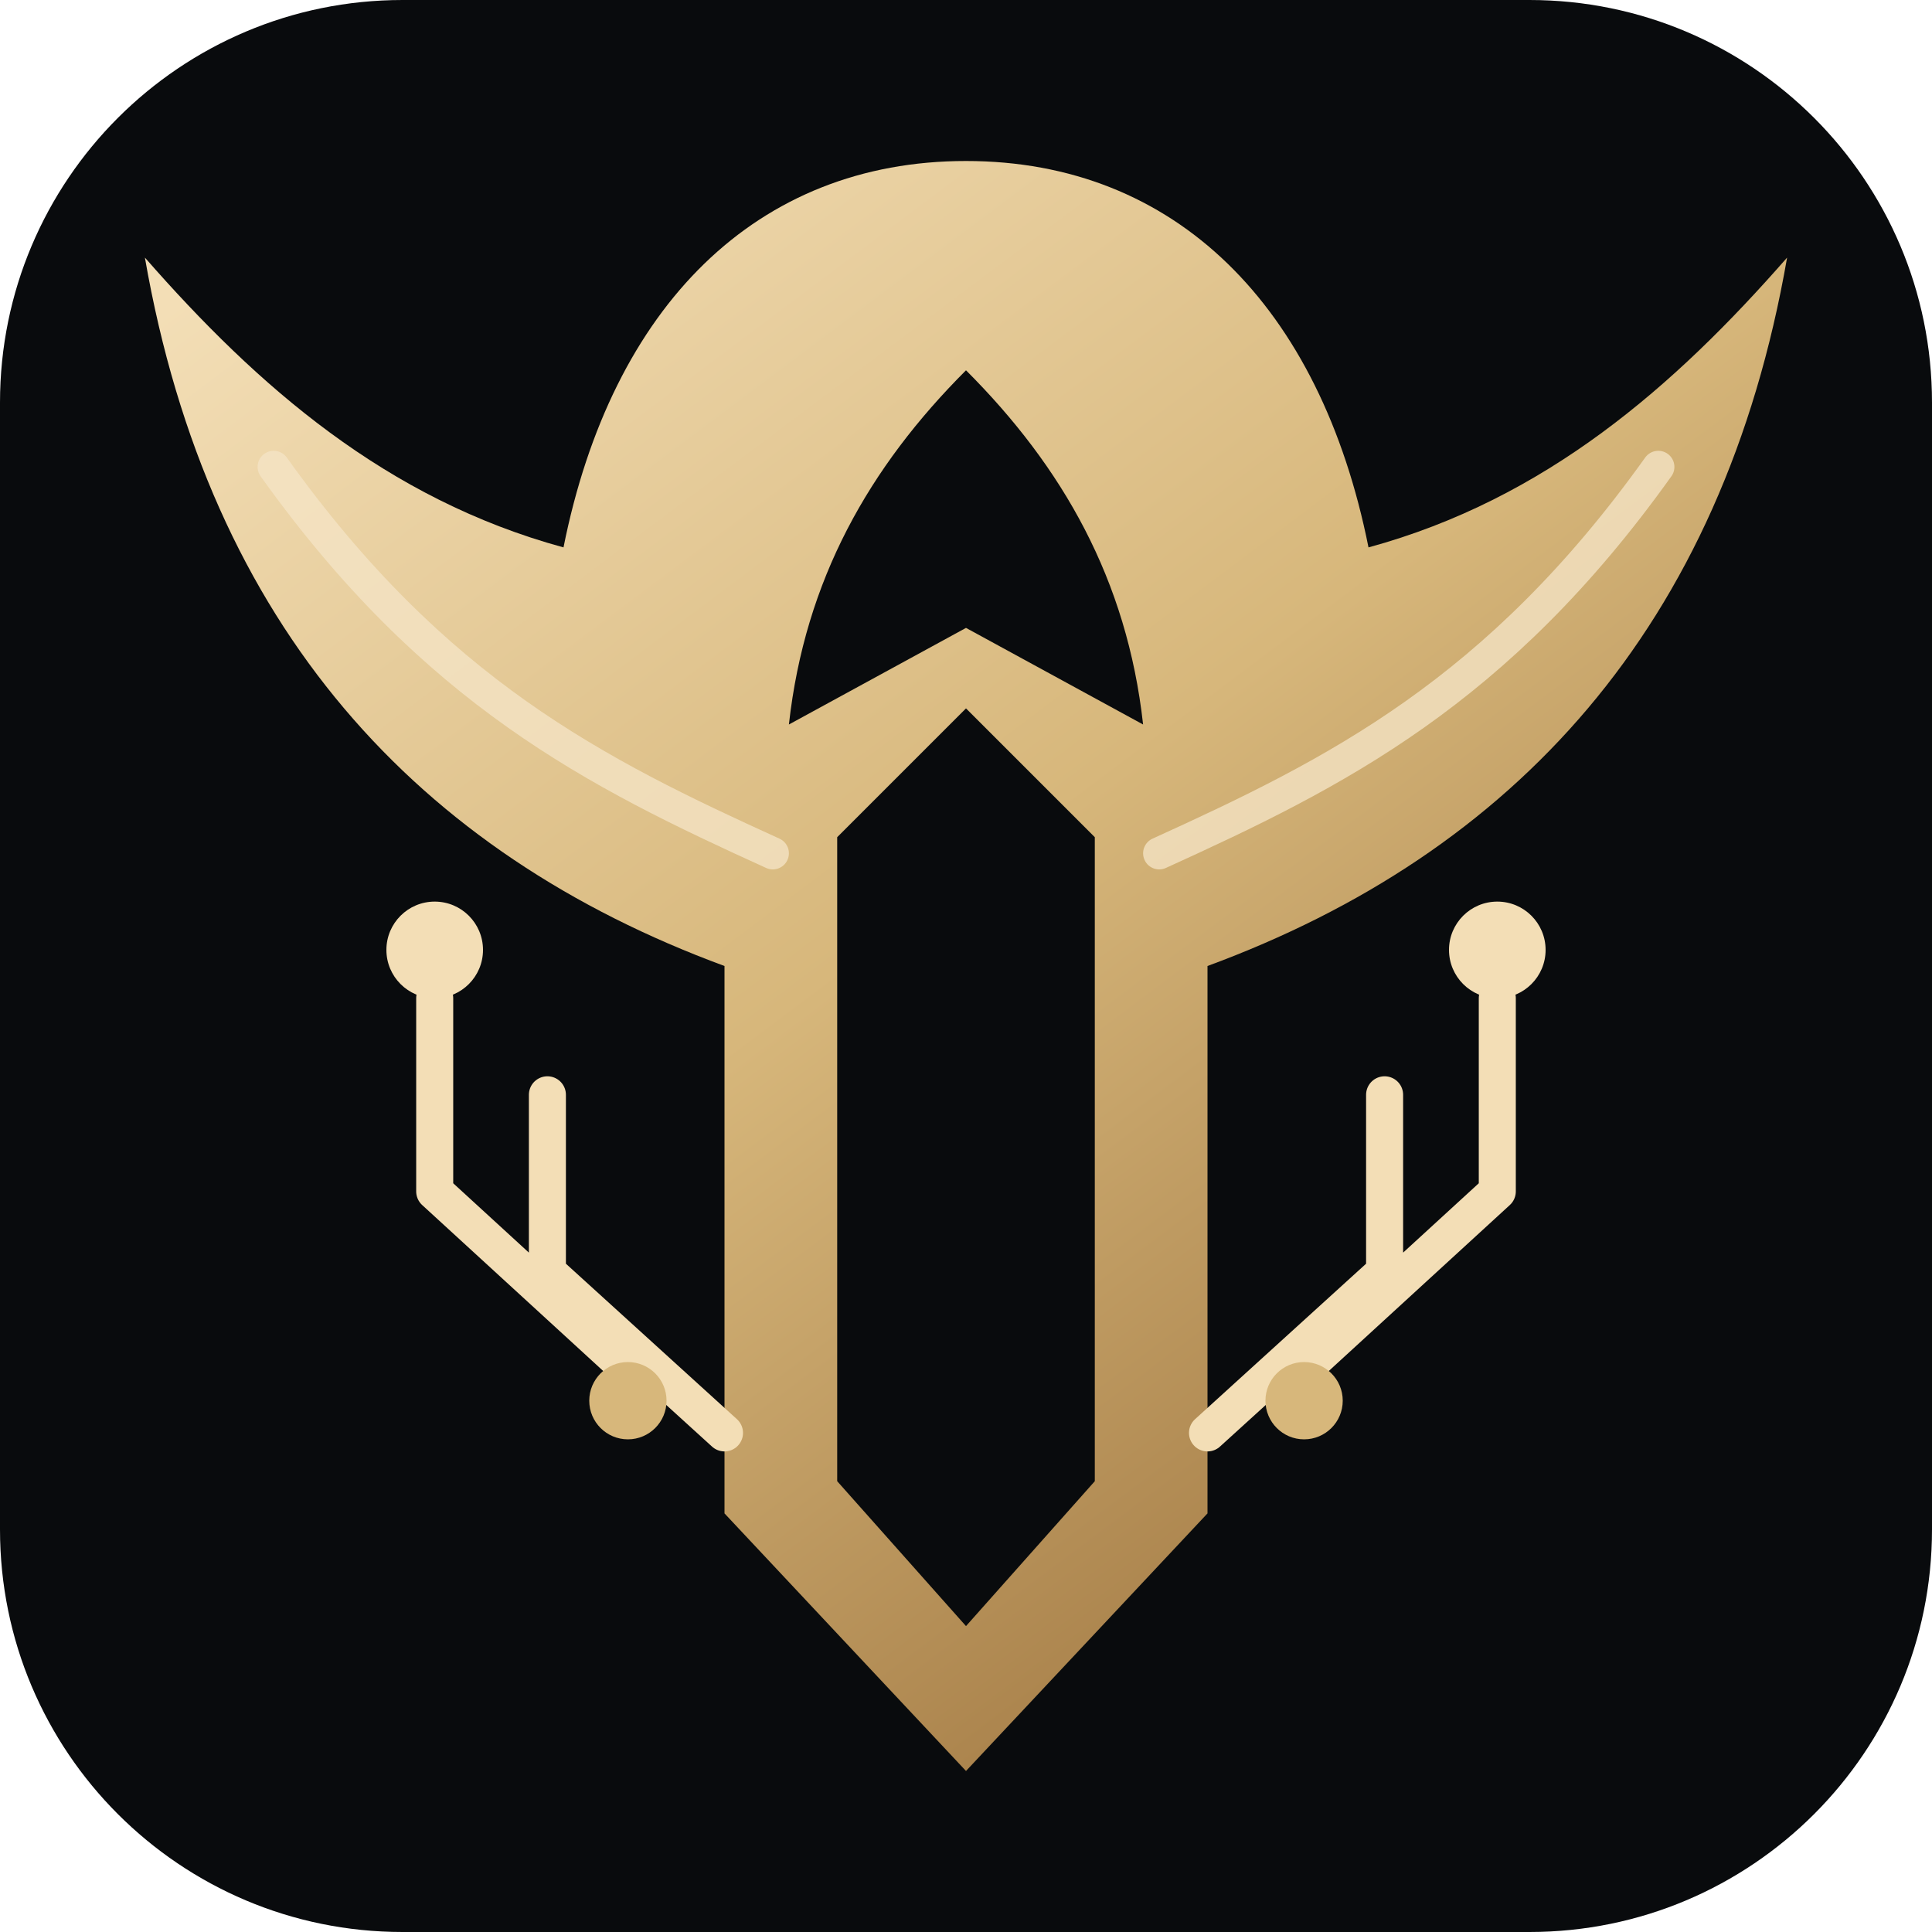
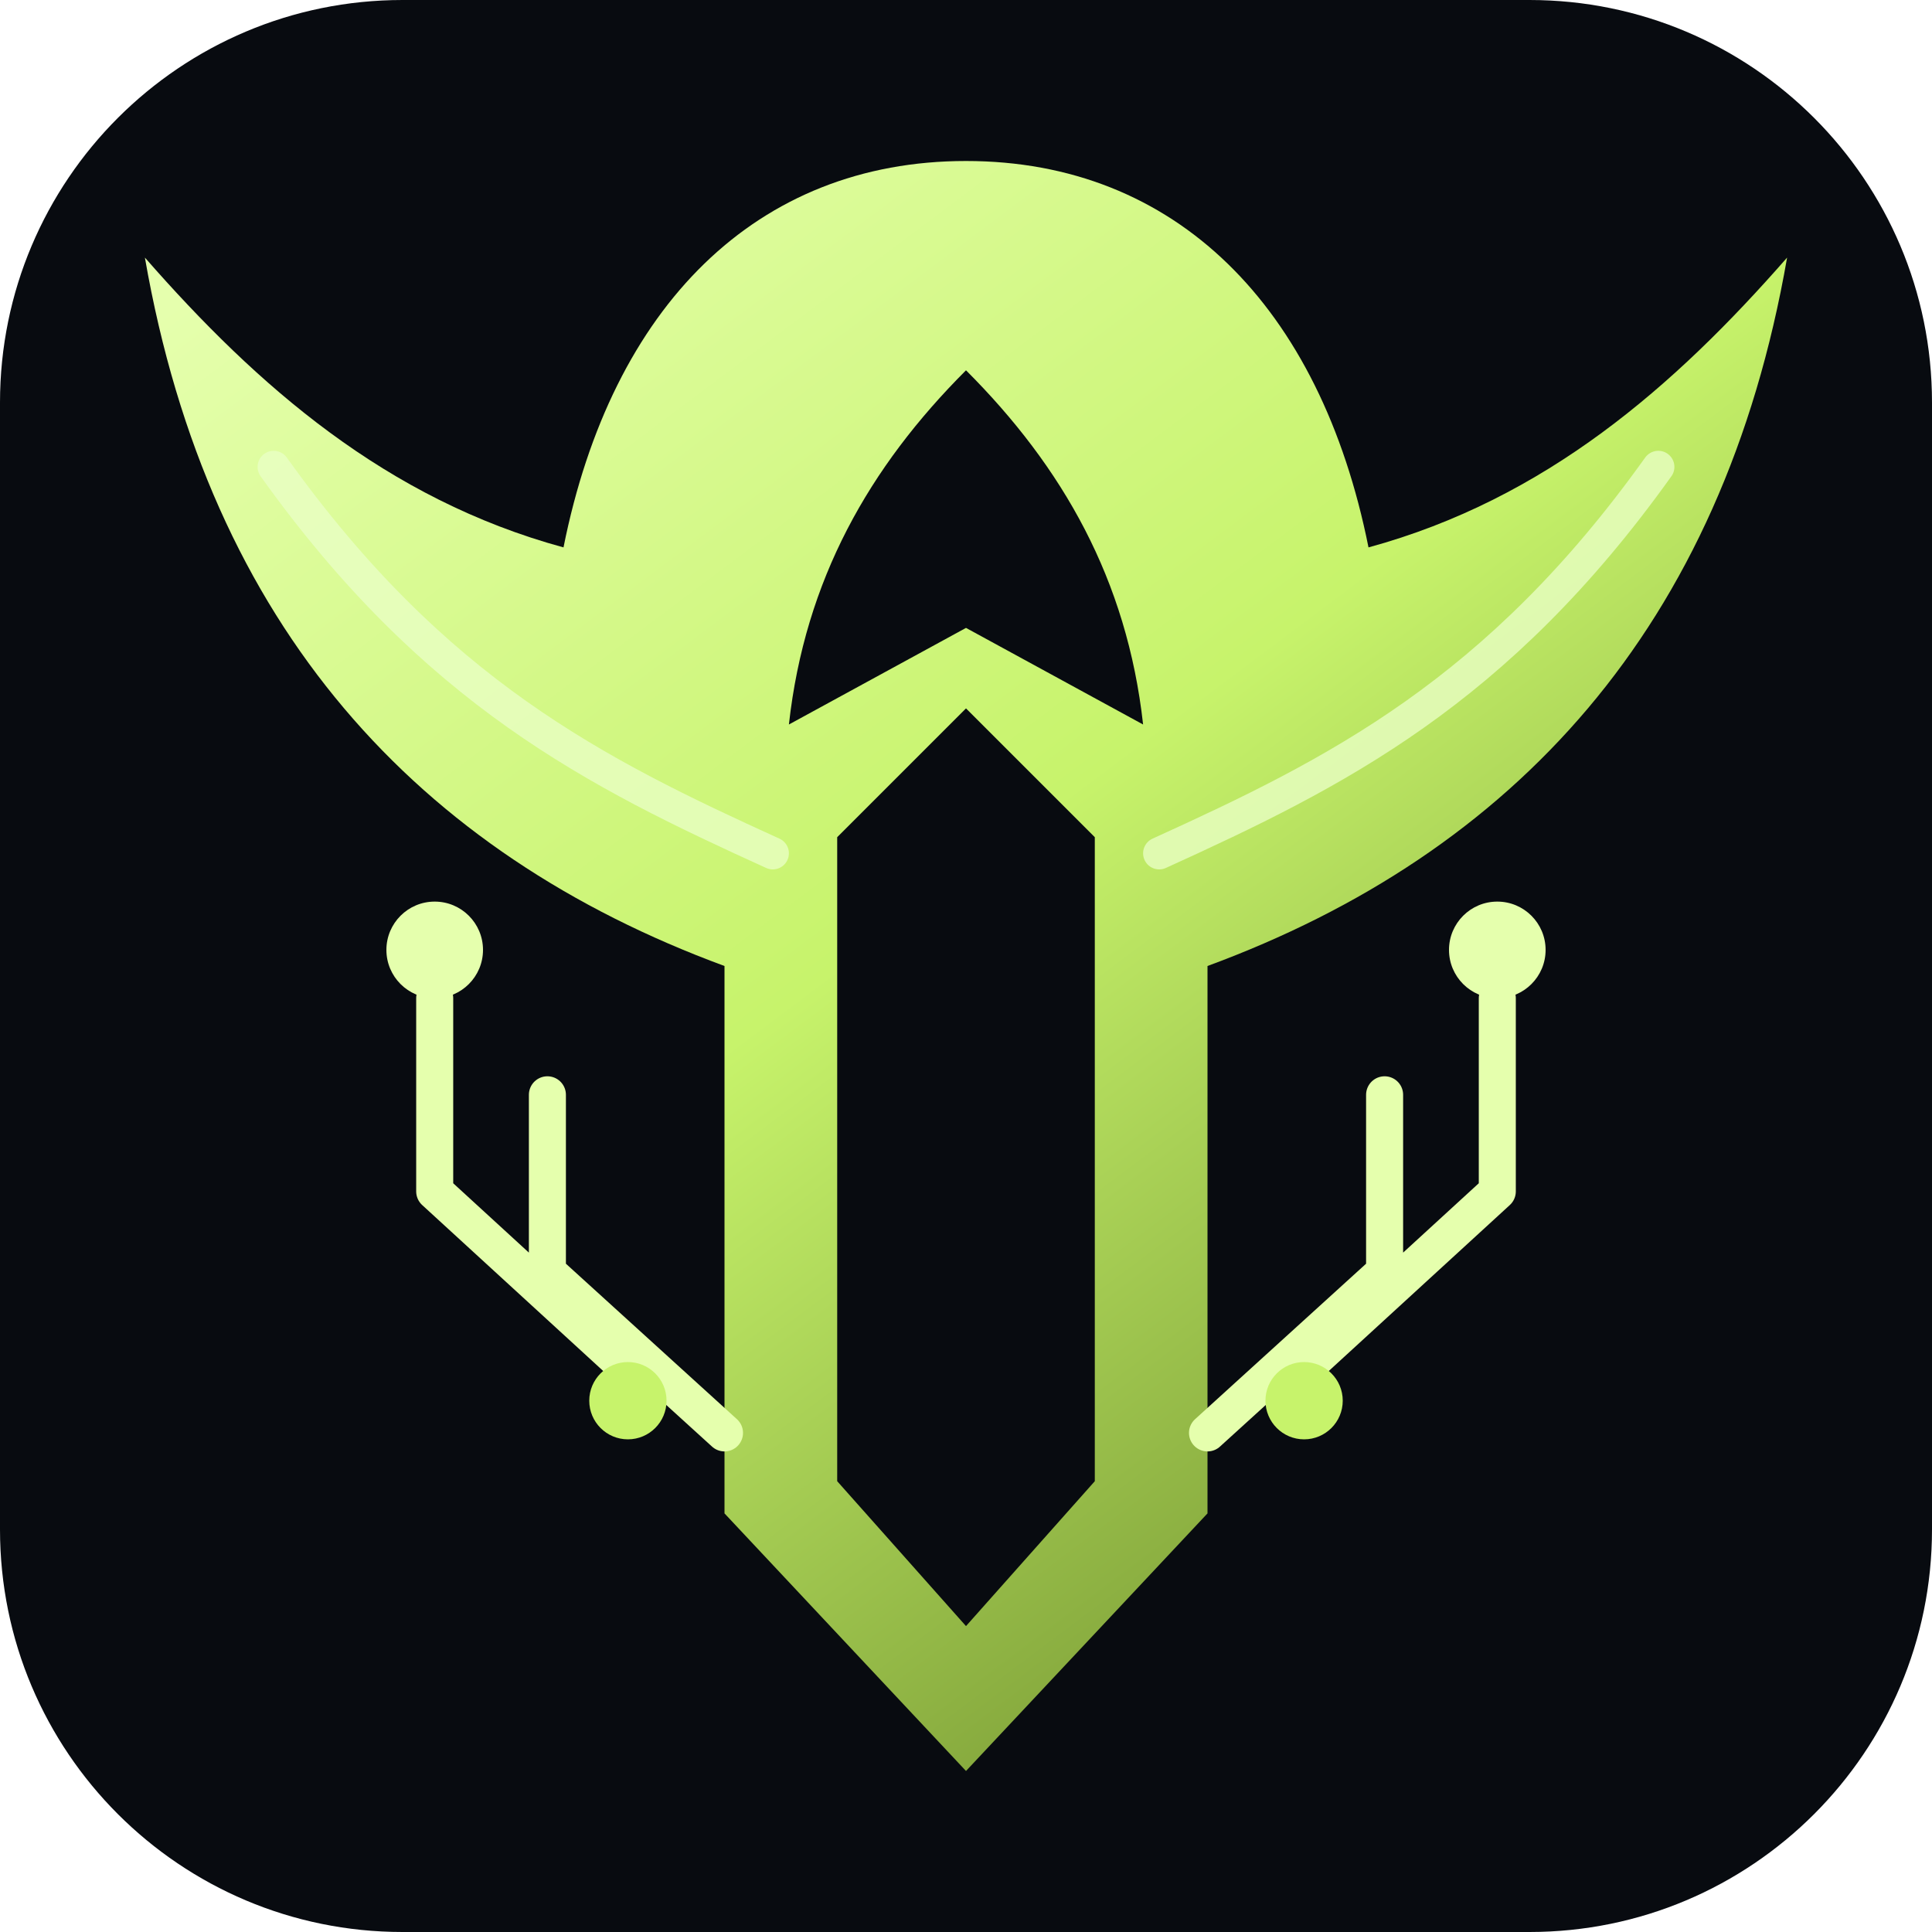
<svg xmlns="http://www.w3.org/2000/svg" viewBox="0 0 120 120" fill="none">
  <defs>
-     <linearGradient id="g" x1="20" y1="12" x2="92" y2="108" gradientUnits="userSpaceOnUse">
-       <stop stop-color="#F3DEB6" />
-       <stop offset=".48" stop-color="#D7B77B" />
-       <stop offset="1" stop-color="#9B713C" />
+     <linearGradient id="spectrum" x1="20" y1="12" x2="92" y2="108" gradientUnits="userSpaceOnUse">
+       <stop stop-color="#E5FFAD" />
+       <stop offset=".48" stop-color="#C7F36B" />
+       <stop offset="1" stop-color="#6F8F2D" />
    </linearGradient>
  </defs>
-   <rect width="120" height="120" rx="25" fill="#090B0D" />
-   <path d="M60 10C47 10 38 19 35 34C24 31 16 24 9 16C13 39 26 53 45 60L45 94L60 110L75 94V60C94 53 107 39 111 16C104 24 96 31 85 34C82 19 73 10 60 10Z" fill="url(#g)" />
-   <path d="M60 23C54 29 50 36 49 45L60 39L71 45C70 36 66 29 60 23Z" fill="#090B0D" />
-   <path d="M52 52L60 44L68 52V92L60 101L52 92V52Z" fill="#090B0D" />
-   <path d="M17 29C27 43 37 48 48 53M103 29C93 43 83 48 72 53" stroke="#F4E4C5" stroke-opacity=".78" stroke-width="2" stroke-linecap="round" />
-   <path d="M34 68V79L45 89M86 68V79L75 89M27 62V74L39 85M93 62V74L81 85" stroke="#F3DEB6" stroke-width="2.3" stroke-linecap="round" stroke-linejoin="round" />
-   <circle cx="27" cy="59" r="3" fill="#F3DEB6" />
-   <circle cx="93" cy="59" r="3" fill="#F3DEB6" />
-   <circle cx="39" cy="87" r="2.4" fill="#D7B77B" />
-   <circle cx="81" cy="87" r="2.4" fill="#D7B77B" />
+   <rect width="120" height="120" rx="25" fill="#080B10" />
+   <path d="M60 10C47 10 38 19 35 34C24 31 16 24 9 16C13 39 26 53 45 60L45 94L60 110L75 94V60C94 53 107 39 111 16C104 24 96 31 85 34C82 19 73 10 60 10Z" fill="url(#spectrum)" />
+   <path d="M60 23C54 29 50 36 49 45L60 39L71 45C70 36 66 29 60 23Z" fill="#080B10" />
+   <path d="M52 52L60 44L68 52V92L60 101L52 92V52Z" fill="#080B10" />
+   <path d="M17 29C27 43 37 48 48 53M103 29C93 43 83 48 72 53" stroke="#E9FFC5" stroke-opacity=".78" stroke-width="2" stroke-linecap="round" />
+   <path d="M34 68V79L45 89M86 68V79L75 89M27 62V74L39 85M93 62V74L81 85" stroke="#E5FFAD" stroke-width="2.3" stroke-linecap="round" stroke-linejoin="round" />
+   <circle cx="27" cy="59" r="3" fill="#E5FFAD" />
+   <circle cx="93" cy="59" r="3" fill="#E5FFAD" />
+   <circle cx="39" cy="87" r="2.4" fill="#C7F36B" />
+   <circle cx="81" cy="87" r="2.4" fill="#C7F36B" />
</svg>
